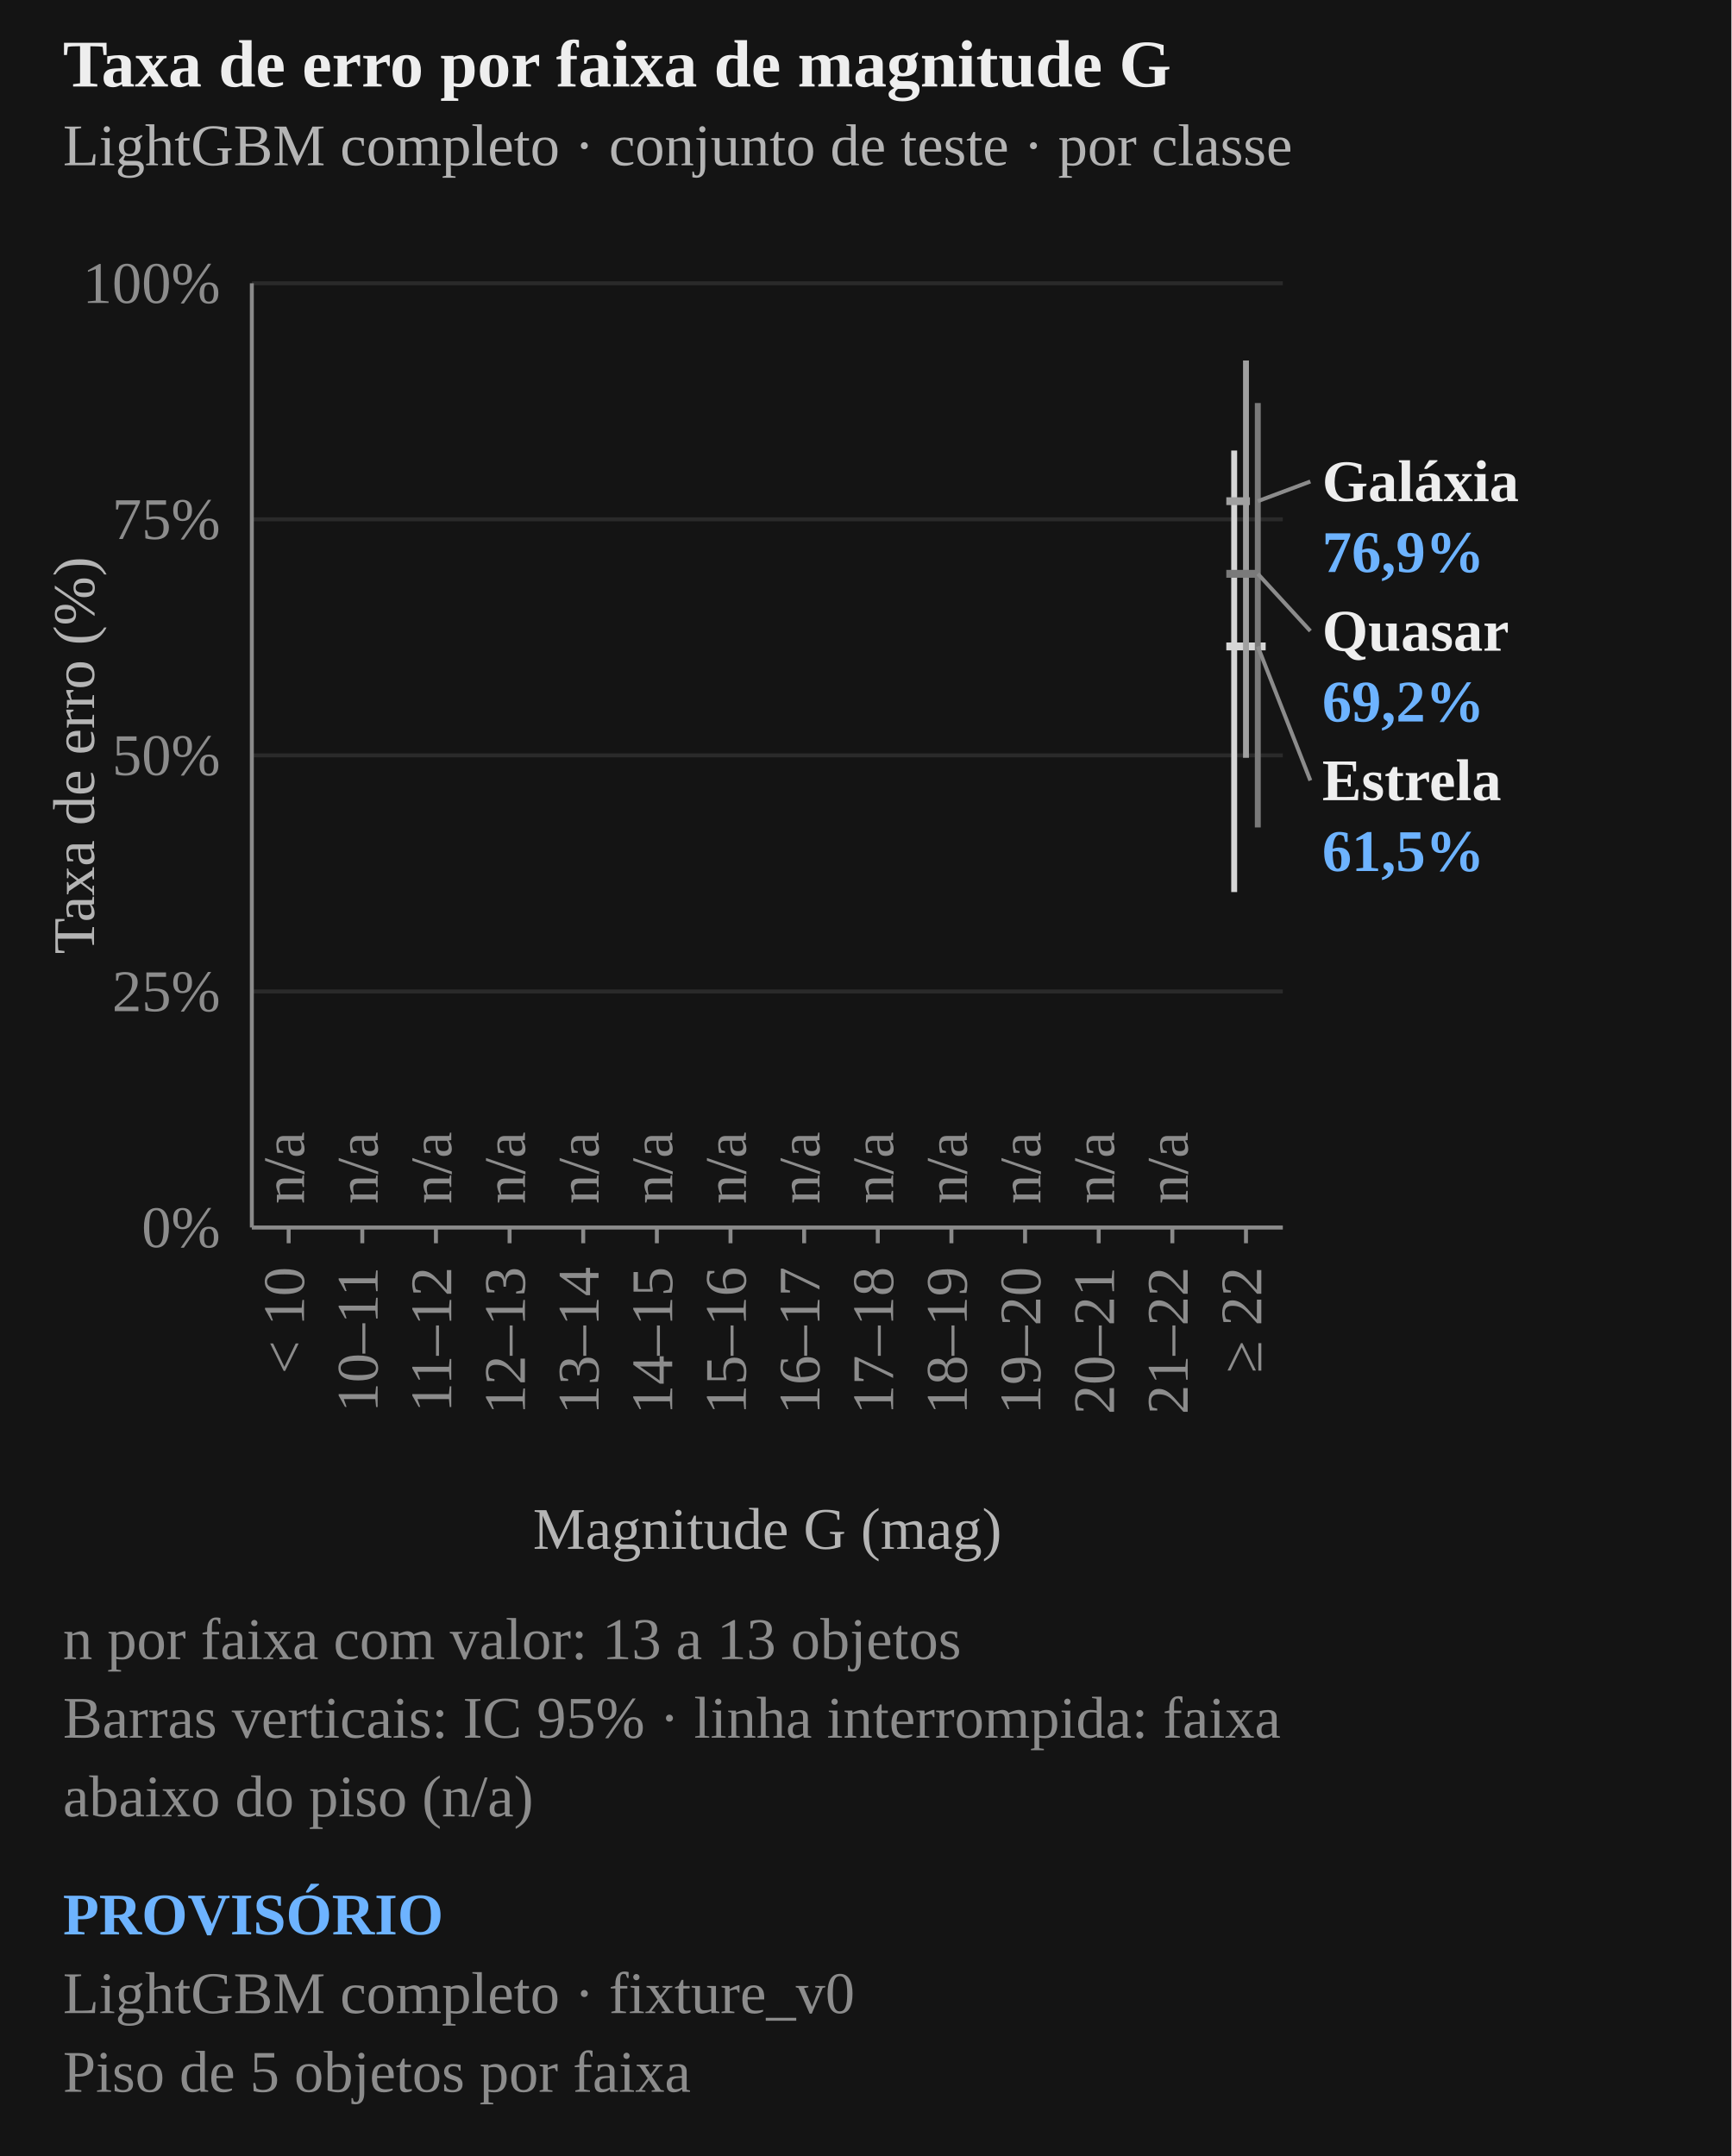
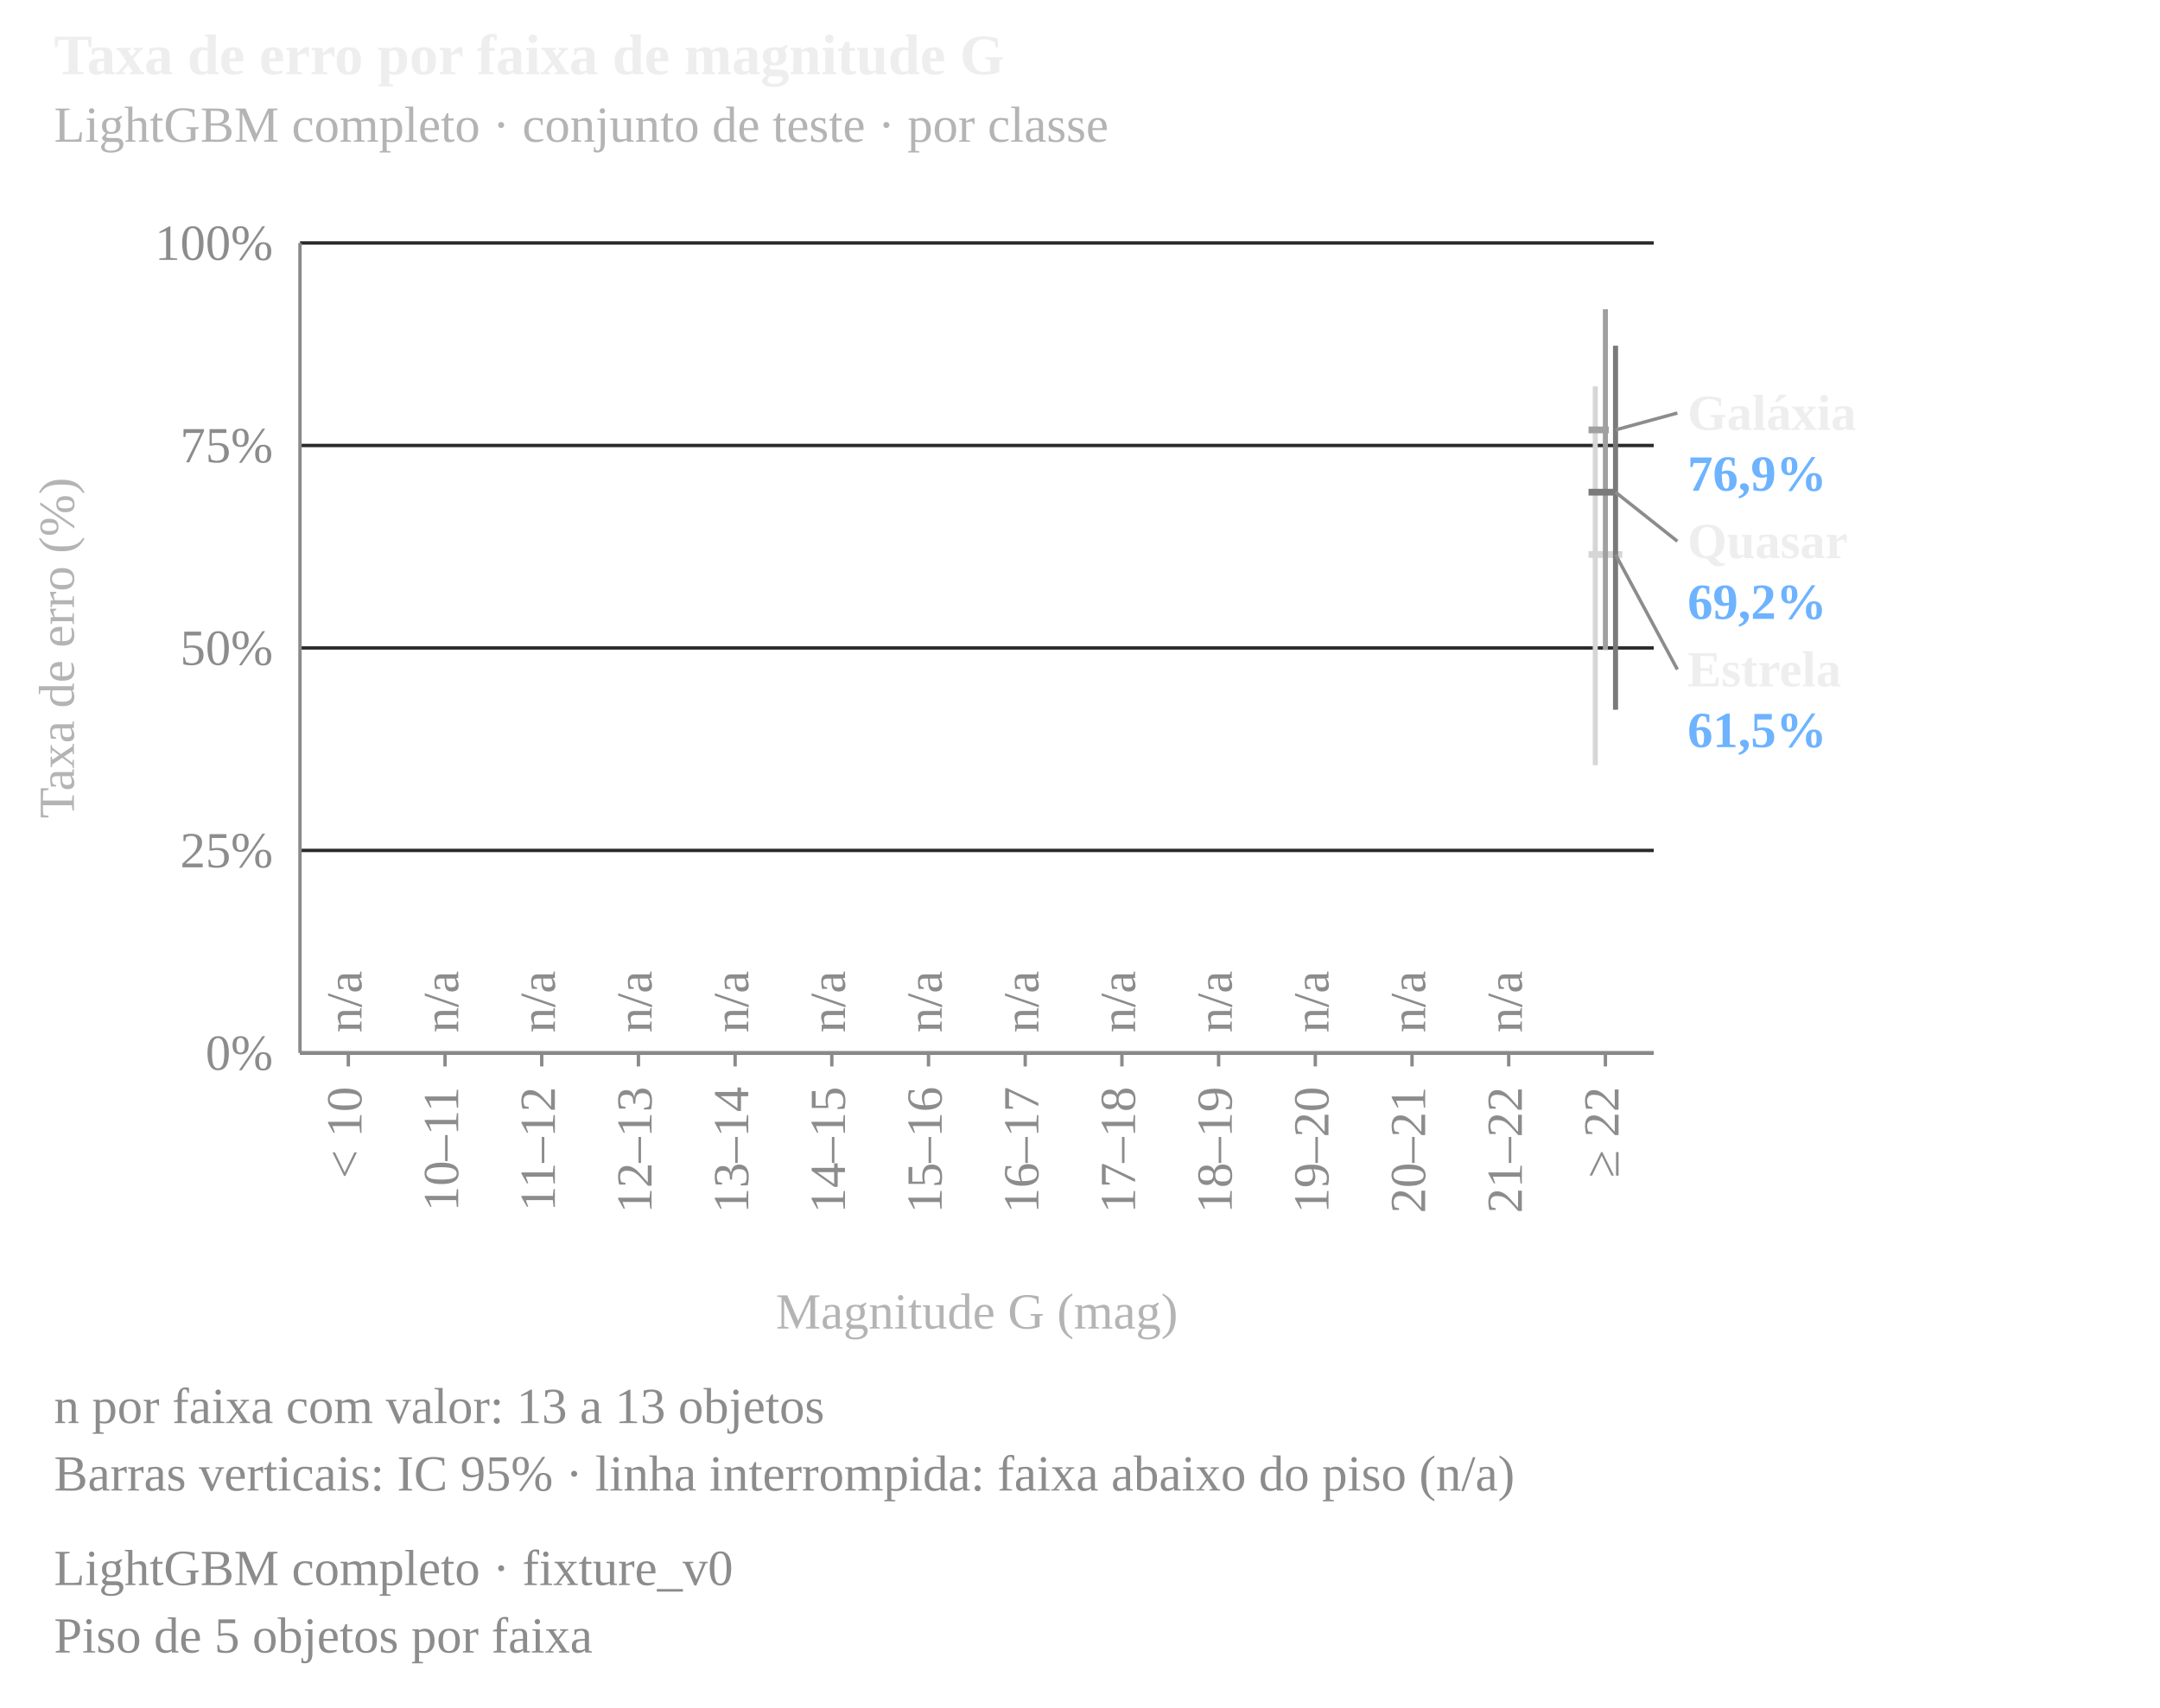
- <svg xmlns="http://www.w3.org/2000/svg" width="440" height="548" viewBox="0 0 440 548" role="img" aria-labelledby="taxa-por-g-title" aria-describedby="taxa-por-g-desc" stroke-linejoin="round" stroke-linecap="butt" style="max-width:100%;height:auto">
+ <svg xmlns="http://www.w3.org/2000/svg" width="640" height="506" viewBox="0 0 640 506" role="img" aria-labelledby="taxa-por-g-title" aria-describedby="taxa-por-g-desc" stroke-linejoin="round" stroke-linecap="butt" style="width:100%;min-width:640px;max-width:800px;height:auto">
  <g id="taxa-por-g-figure_1">
    <g id="taxa-por-g-patch_1">
-       <path d="M 0 548  L 440 548  L 440 0  L 0 0  z " style="fill: #141414" />
+       <path d="M 0 506  L 640 506  L 640 0  L 0 0  L 0 506  z " style="fill: none" />
    </g>
    <g id="taxa-por-g-axes_1">
      <g id="taxa-por-g-line2d_1">
-         <path d="M 64 312  L 326 312  " style="fill: none; stroke: #2a2a2a" />
+         <path d="M 88.884 312  L 490 312  " style="fill: none; stroke: #2a2a2a" />
      </g>
      <g id="taxa-por-g-line2d_2">
-         <path d="M 64 252  L 326 252  " style="fill: none; stroke: #2a2a2a" />
+         <path d="M 88.884 252  L 490 252  " style="fill: none; stroke: #2a2a2a" />
      </g>
      <g id="taxa-por-g-line2d_3">
-         <path d="M 64 192  L 326 192  " style="fill: none; stroke: #2a2a2a" />
+         <path d="M 88.884 192  L 490 192  " style="fill: none; stroke: #2a2a2a" />
      </g>
      <g id="taxa-por-g-line2d_4">
-         <path d="M 64 132  L 326 132  " style="fill: none; stroke: #2a2a2a" />
+         <path d="M 88.884 132  L 490 132  " style="fill: none; stroke: #2a2a2a" />
      </g>
      <g id="taxa-por-g-line2d_5">
-         <path d="M 64 72  L 326 72  " style="fill: none; stroke: #2a2a2a" />
+         <path d="M 88.884 72  L 490 72  " style="fill: none; stroke: #2a2a2a" />
      </g>
      <g id="taxa-por-g-line2d_6">
-         <path d="M 64 312  L 326 312  " style="fill: none; stroke: #8a8a8a" />
+         <path d="M 88.884 312  L 490 312  " style="fill: none; stroke: #8a8a8a" />
      </g>
      <g id="taxa-por-g-line2d_7">
-         <path d="M 64 72  L 64 312  " style="fill: none; stroke: #8a8a8a" />
+         <path d="M 88.884 72  L 88.884 312  " style="fill: none; stroke: #8a8a8a" />
      </g>
      <g id="taxa-por-g-line2d_8">
-         <path d="M 73.357 312  L 73.357 316  " style="fill: none; stroke: #8a8a8a" />
+         <path d="M 103.209 312  L 103.209 316  " style="fill: none; stroke: #8a8a8a" />
      </g>
      <g id="taxa-por-g-line2d_9">
-         <path d="M 92.071 312  L 92.071 316  " style="fill: none; stroke: #8a8a8a" />
+         <path d="M 131.86 312  L 131.86 316  " style="fill: none; stroke: #8a8a8a" />
      </g>
      <g id="taxa-por-g-line2d_10">
-         <path d="M 110.786 312  L 110.786 316  " style="fill: none; stroke: #8a8a8a" />
+         <path d="M 160.512 312  L 160.512 316  " style="fill: none; stroke: #8a8a8a" />
      </g>
      <g id="taxa-por-g-line2d_11">
-         <path d="M 129.5 312  L 129.5 316  " style="fill: none; stroke: #8a8a8a" />
+         <path d="M 189.163 312  L 189.163 316  " style="fill: none; stroke: #8a8a8a" />
      </g>
      <g id="taxa-por-g-line2d_12">
-         <path d="M 148.214 312  L 148.214 316  " style="fill: none; stroke: #8a8a8a" />
+         <path d="M 217.814 312  L 217.814 316  " style="fill: none; stroke: #8a8a8a" />
      </g>
      <g id="taxa-por-g-line2d_13">
-         <path d="M 166.929 312  L 166.929 316  " style="fill: none; stroke: #8a8a8a" />
+         <path d="M 246.465 312  L 246.465 316  " style="fill: none; stroke: #8a8a8a" />
      </g>
      <g id="taxa-por-g-line2d_14">
-         <path d="M 185.643 312  L 185.643 316  " style="fill: none; stroke: #8a8a8a" />
+         <path d="M 275.116 312  L 275.116 316  " style="fill: none; stroke: #8a8a8a" />
      </g>
      <g id="taxa-por-g-line2d_15">
-         <path d="M 204.357 312  L 204.357 316  " style="fill: none; stroke: #8a8a8a" />
+         <path d="M 303.767 312  L 303.767 316  " style="fill: none; stroke: #8a8a8a" />
      </g>
      <g id="taxa-por-g-line2d_16">
-         <path d="M 223.071 312  L 223.071 316  " style="fill: none; stroke: #8a8a8a" />
+         <path d="M 332.419 312  L 332.419 316  " style="fill: none; stroke: #8a8a8a" />
      </g>
      <g id="taxa-por-g-line2d_17">
-         <path d="M 241.786 312  L 241.786 316  " style="fill: none; stroke: #8a8a8a" />
+         <path d="M 361.07 312  L 361.07 316  " style="fill: none; stroke: #8a8a8a" />
      </g>
      <g id="taxa-por-g-line2d_18">
-         <path d="M 260.5 312  L 260.5 316  " style="fill: none; stroke: #8a8a8a" />
+         <path d="M 389.721 312  L 389.721 316  " style="fill: none; stroke: #8a8a8a" />
      </g>
      <g id="taxa-por-g-line2d_19">
-         <path d="M 279.214 312  L 279.214 316  " style="fill: none; stroke: #8a8a8a" />
+         <path d="M 418.372 312  L 418.372 316  " style="fill: none; stroke: #8a8a8a" />
      </g>
      <g id="taxa-por-g-line2d_20">
-         <path d="M 297.929 312  L 297.929 316  " style="fill: none; stroke: #8a8a8a" />
+         <path d="M 447.023 312  L 447.023 316  " style="fill: none; stroke: #8a8a8a" />
      </g>
      <g id="taxa-por-g-line2d_21">
-         <path d="M 316.643 312  L 316.643 316  " style="fill: none; stroke: #8a8a8a" />
+         <path d="M 475.674 312  L 475.674 316  " style="fill: none; stroke: #8a8a8a" />
      </g>
      <g id="taxa-por-g-line2d_22">
-         <path d="M 313.643 226.745  L 313.643 114.503  " style="fill: none; stroke: #d6d6d6; stroke-width: 1.5" />
+         <path d="M 472.674 226.745  L 472.674 114.503  " style="fill: none; stroke: #d6d6d6; stroke-width: 1.5" />
      </g>
      <g id="taxa-por-g-line2d_23">
-         <path d="M 311.643 164.308  L 321.643 164.308  " style="fill: none; stroke: #d6d6d6; stroke-width: 2" />
+         <path d="M 470.674 164.308  L 480.674 164.308  " style="fill: none; stroke: #d6d6d6; stroke-width: 2" />
      </g>
      <g id="taxa-por-g-line2d_24">
-         <path d="M 316.643 192.615  L 316.643 91.631  " style="fill: none; stroke: #a0a0a0; stroke-width: 1.5" />
+         <path d="M 475.674 192.615  L 475.674 91.631  " style="fill: none; stroke: #a0a0a0; stroke-width: 1.5" />
      </g>
      <g id="taxa-por-g-line2d_25">
-         <path d="M 311.643 127.385  L 321.643 127.385  " style="fill: none; stroke-dasharray: 6,4; stroke-dashoffset: 0; stroke: #a0a0a0; stroke-width: 2" />
+         <path d="M 470.674 127.385  L 480.674 127.385  " style="fill: none; stroke-dasharray: 6,4; stroke-dashoffset: 0; stroke: #a0a0a0; stroke-width: 2" />
      </g>
      <g id="taxa-por-g-line2d_26">
-         <path d="M 319.643 210.314  L 319.643 102.434  " style="fill: none; stroke: #7a7a7a; stroke-width: 1.5" />
+         <path d="M 478.674 210.314  L 478.674 102.434  " style="fill: none; stroke: #7a7a7a; stroke-width: 1.5" />
      </g>
      <g id="taxa-por-g-line2d_27">
-         <path d="M 311.643 145.846  L 321.643 145.846  " style="fill: none; stroke-dasharray: 8,3,2,3; stroke-dashoffset: 0; stroke: #7a7a7a; stroke-width: 2" />
+         <path d="M 470.674 145.846  L 480.674 145.846  " style="fill: none; stroke-dasharray: 8,3,2,3; stroke-dashoffset: 0; stroke: #7a7a7a; stroke-width: 2" />
      </g>
      <g id="taxa-por-g-line2d_28">
-         <path d="M 319.643 164.308  L 333 198.385  " style="fill: none; stroke: #8c8c8c" />
+         <path d="M 478.674 164.308  L 497 198.385  " style="fill: none; stroke: #8c8c8c" />
      </g>
      <g id="taxa-por-g-line2d_29">
-         <path d="M 319.643 127.385  L 333 122.385  " style="fill: none; stroke: #8c8c8c" />
+         <path d="M 478.674 127.385  L 497 122.385  " style="fill: none; stroke: #8c8c8c" />
      </g>
      <g id="taxa-por-g-line2d_30">
-         <path d="M 319.643 145.846  L 333 160.385  " style="fill: none; stroke: #8c8c8c" />
+         <path d="M 478.674 145.846  L 497 160.385  " style="fill: none; stroke: #8c8c8c" />
      </g>
      <g id="taxa-por-g-text_1">
        <text style="font-weight: 600; font-size: 17px; font-family: var(--font-sans, 'Inter', 'DejaVu Sans', sans-serif); text-anchor: start; fill: #eeeeee" x="16" y="22" transform="rotate(-0 16 22)">Taxa de erro por faixa de magnitude G</text>
      </g>
      <g id="taxa-por-g-text_2">
        <text style="font-size: 15px; font-family: var(--font-sans, 'Inter', 'DejaVu Sans', sans-serif); text-anchor: start; fill: #b4b4b4" x="16" y="42" transform="rotate(-0 16 42)">LightGBM completo · conjunto de teste · por classe</text>
      </g>
      <g id="taxa-por-g-text_3">
-         <text style="font-size: 15px; font-family: var(--font-sans, 'Inter', 'DejaVu Sans', sans-serif); text-anchor: end; fill: #8c8c8c" x="56" y="317" transform="rotate(-0 56 317)">0%</text>
+         <text style="font-size: 15px; font-family: var(--font-sans, 'Inter', 'DejaVu Sans', sans-serif); text-anchor: end; fill: #8c8c8c" x="80.884" y="317" transform="rotate(-0 80.88359 317)">0%</text>
      </g>
      <g id="taxa-por-g-text_4">
-         <text style="font-size: 15px; font-family: var(--font-sans, 'Inter', 'DejaVu Sans', sans-serif); text-anchor: end; fill: #8c8c8c" x="56" y="257" transform="rotate(-0 56 257)">25%</text>
+         <text style="font-size: 15px; font-family: var(--font-sans, 'Inter', 'DejaVu Sans', sans-serif); text-anchor: end; fill: #8c8c8c" x="80.884" y="257" transform="rotate(-0 80.88359 257)">25%</text>
      </g>
      <g id="taxa-por-g-text_5">
-         <text style="font-size: 15px; font-family: var(--font-sans, 'Inter', 'DejaVu Sans', sans-serif); text-anchor: end; fill: #8c8c8c" x="56" y="197" transform="rotate(-0 56 197)">50%</text>
+         <text style="font-size: 15px; font-family: var(--font-sans, 'Inter', 'DejaVu Sans', sans-serif); text-anchor: end; fill: #8c8c8c" x="80.884" y="197" transform="rotate(-0 80.88359 197)">50%</text>
      </g>
      <g id="taxa-por-g-text_6">
-         <text style="font-size: 15px; font-family: var(--font-sans, 'Inter', 'DejaVu Sans', sans-serif); text-anchor: end; fill: #8c8c8c" x="56" y="137" transform="rotate(-0 56 137)">75%</text>
+         <text style="font-size: 15px; font-family: var(--font-sans, 'Inter', 'DejaVu Sans', sans-serif); text-anchor: end; fill: #8c8c8c" x="80.884" y="137" transform="rotate(-0 80.88359 137)">75%</text>
      </g>
      <g id="taxa-por-g-text_7">
-         <text style="font-size: 15px; font-family: var(--font-sans, 'Inter', 'DejaVu Sans', sans-serif); text-anchor: end; fill: #8c8c8c" x="56" y="77" transform="rotate(-0 56 77)">100%</text>
+         <text style="font-size: 15px; font-family: var(--font-sans, 'Inter', 'DejaVu Sans', sans-serif); text-anchor: end; fill: #8c8c8c" x="80.884" y="77" transform="rotate(-0 80.88359 77)">100%</text>
      </g>
      <g id="taxa-por-g-text_8">
-         <text style="font-size: 15px; font-family: var(--font-sans, 'Inter', 'DejaVu Sans', sans-serif); text-anchor: end; fill: #8c8c8c" x="77.254" y="322" transform="rotate(-90 77.25363 322)">&lt; 10</text>
+         <text style="font-size: 15px; font-family: var(--font-sans, 'Inter', 'DejaVu Sans', sans-serif); text-anchor: end; fill: #8c8c8c" x="107.106" y="322" transform="rotate(-90 107.1057 322)">&lt; 10</text>
      </g>
      <g id="taxa-por-g-text_9">
-         <text style="font-size: 15px; font-family: var(--font-sans, 'Inter', 'DejaVu Sans', sans-serif); text-anchor: start; fill: #8c8c8c" x="77.254" y="306" transform="rotate(-90 77.25363 306)">n/a</text>
+         <text style="font-size: 15px; font-family: var(--font-sans, 'Inter', 'DejaVu Sans', sans-serif); text-anchor: start; fill: #8c8c8c" x="107.106" y="306" transform="rotate(-90 107.1057 306)">n/a</text>
      </g>
      <g id="taxa-por-g-text_10">
-         <text style="font-size: 15px; font-family: var(--font-sans, 'Inter', 'DejaVu Sans', sans-serif); text-anchor: end; fill: #8c8c8c" x="95.968" y="322" transform="rotate(-90 95.96791 322)">10–11</text>
+         <text style="font-size: 15px; font-family: var(--font-sans, 'Inter', 'DejaVu Sans', sans-serif); text-anchor: end; fill: #8c8c8c" x="135.757" y="322" transform="rotate(-90 135.7568 322)">10–11</text>
      </g>
      <g id="taxa-por-g-text_11">
-         <text style="font-size: 15px; font-family: var(--font-sans, 'Inter', 'DejaVu Sans', sans-serif); text-anchor: start; fill: #8c8c8c" x="95.968" y="306" transform="rotate(-90 95.96791 306)">n/a</text>
+         <text style="font-size: 15px; font-family: var(--font-sans, 'Inter', 'DejaVu Sans', sans-serif); text-anchor: start; fill: #8c8c8c" x="135.757" y="306" transform="rotate(-90 135.7568 306)">n/a</text>
      </g>
      <g id="taxa-por-g-text_12">
-         <text style="font-size: 15px; font-family: var(--font-sans, 'Inter', 'DejaVu Sans', sans-serif); text-anchor: end; fill: #8c8c8c" x="114.682" y="322" transform="rotate(-90 114.6822 322)">11–12</text>
+         <text style="font-size: 15px; font-family: var(--font-sans, 'Inter', 'DejaVu Sans', sans-serif); text-anchor: end; fill: #8c8c8c" x="164.408" y="322" transform="rotate(-90 164.408 322)">11–12</text>
      </g>
      <g id="taxa-por-g-text_13">
-         <text style="font-size: 15px; font-family: var(--font-sans, 'Inter', 'DejaVu Sans', sans-serif); text-anchor: start; fill: #8c8c8c" x="114.682" y="306" transform="rotate(-90 114.6822 306)">n/a</text>
+         <text style="font-size: 15px; font-family: var(--font-sans, 'Inter', 'DejaVu Sans', sans-serif); text-anchor: start; fill: #8c8c8c" x="164.408" y="306" transform="rotate(-90 164.408 306)">n/a</text>
      </g>
      <g id="taxa-por-g-text_14">
-         <text style="font-size: 15px; font-family: var(--font-sans, 'Inter', 'DejaVu Sans', sans-serif); text-anchor: end; fill: #8c8c8c" x="133.396" y="322" transform="rotate(-90 133.3965 322)">12–13</text>
+         <text style="font-size: 15px; font-family: var(--font-sans, 'Inter', 'DejaVu Sans', sans-serif); text-anchor: end; fill: #8c8c8c" x="193.059" y="322" transform="rotate(-90 193.0592 322)">12–13</text>
      </g>
      <g id="taxa-por-g-text_15">
-         <text style="font-size: 15px; font-family: var(--font-sans, 'Inter', 'DejaVu Sans', sans-serif); text-anchor: start; fill: #8c8c8c" x="133.396" y="306" transform="rotate(-90 133.3965 306)">n/a</text>
+         <text style="font-size: 15px; font-family: var(--font-sans, 'Inter', 'DejaVu Sans', sans-serif); text-anchor: start; fill: #8c8c8c" x="193.059" y="306" transform="rotate(-90 193.0592 306)">n/a</text>
      </g>
      <g id="taxa-por-g-text_16">
-         <text style="font-size: 15px; font-family: var(--font-sans, 'Inter', 'DejaVu Sans', sans-serif); text-anchor: end; fill: #8c8c8c" x="152.111" y="322" transform="rotate(-90 152.1108 322)">13–14</text>
+         <text style="font-size: 15px; font-family: var(--font-sans, 'Inter', 'DejaVu Sans', sans-serif); text-anchor: end; fill: #8c8c8c" x="221.71" y="322" transform="rotate(-90 221.7104 322)">13–14</text>
      </g>
      <g id="taxa-por-g-text_17">
-         <text style="font-size: 15px; font-family: var(--font-sans, 'Inter', 'DejaVu Sans', sans-serif); text-anchor: start; fill: #8c8c8c" x="152.111" y="306" transform="rotate(-90 152.1108 306)">n/a</text>
+         <text style="font-size: 15px; font-family: var(--font-sans, 'Inter', 'DejaVu Sans', sans-serif); text-anchor: start; fill: #8c8c8c" x="221.71" y="306" transform="rotate(-90 221.7104 306)">n/a</text>
      </g>
      <g id="taxa-por-g-text_18">
-         <text style="font-size: 15px; font-family: var(--font-sans, 'Inter', 'DejaVu Sans', sans-serif); text-anchor: end; fill: #8c8c8c" x="170.825" y="322" transform="rotate(-90 170.8251 322)">14–15</text>
+         <text style="font-size: 15px; font-family: var(--font-sans, 'Inter', 'DejaVu Sans', sans-serif); text-anchor: end; fill: #8c8c8c" x="250.362" y="322" transform="rotate(-90 250.3615 322)">14–15</text>
      </g>
      <g id="taxa-por-g-text_19">
-         <text style="font-size: 15px; font-family: var(--font-sans, 'Inter', 'DejaVu Sans', sans-serif); text-anchor: start; fill: #8c8c8c" x="170.825" y="306" transform="rotate(-90 170.8251 306)">n/a</text>
+         <text style="font-size: 15px; font-family: var(--font-sans, 'Inter', 'DejaVu Sans', sans-serif); text-anchor: start; fill: #8c8c8c" x="250.362" y="306" transform="rotate(-90 250.3615 306)">n/a</text>
      </g>
      <g id="taxa-por-g-text_20">
-         <text style="font-size: 15px; font-family: var(--font-sans, 'Inter', 'DejaVu Sans', sans-serif); text-anchor: end; fill: #8c8c8c" x="189.539" y="322" transform="rotate(-90 189.5393 322)">15–16</text>
+         <text style="font-size: 15px; font-family: var(--font-sans, 'Inter', 'DejaVu Sans', sans-serif); text-anchor: end; fill: #8c8c8c" x="279.013" y="322" transform="rotate(-90 279.0127 322)">15–16</text>
      </g>
      <g id="taxa-por-g-text_21">
-         <text style="font-size: 15px; font-family: var(--font-sans, 'Inter', 'DejaVu Sans', sans-serif); text-anchor: start; fill: #8c8c8c" x="189.539" y="306" transform="rotate(-90 189.5393 306)">n/a</text>
+         <text style="font-size: 15px; font-family: var(--font-sans, 'Inter', 'DejaVu Sans', sans-serif); text-anchor: start; fill: #8c8c8c" x="279.013" y="306" transform="rotate(-90 279.0127 306)">n/a</text>
      </g>
      <g id="taxa-por-g-text_22">
-         <text style="font-size: 15px; font-family: var(--font-sans, 'Inter', 'DejaVu Sans', sans-serif); text-anchor: end; fill: #8c8c8c" x="208.254" y="322" transform="rotate(-90 208.2536 322)">16–17</text>
+         <text style="font-size: 15px; font-family: var(--font-sans, 'Inter', 'DejaVu Sans', sans-serif); text-anchor: end; fill: #8c8c8c" x="307.664" y="322" transform="rotate(-90 307.6639 322)">16–17</text>
      </g>
      <g id="taxa-por-g-text_23">
-         <text style="font-size: 15px; font-family: var(--font-sans, 'Inter', 'DejaVu Sans', sans-serif); text-anchor: start; fill: #8c8c8c" x="208.254" y="306" transform="rotate(-90 208.2536 306)">n/a</text>
+         <text style="font-size: 15px; font-family: var(--font-sans, 'Inter', 'DejaVu Sans', sans-serif); text-anchor: start; fill: #8c8c8c" x="307.664" y="306" transform="rotate(-90 307.6639 306)">n/a</text>
      </g>
      <g id="taxa-por-g-text_24">
-         <text style="font-size: 15px; font-family: var(--font-sans, 'Inter', 'DejaVu Sans', sans-serif); text-anchor: end; fill: #8c8c8c" x="226.968" y="322" transform="rotate(-90 226.9679 322)">17–18</text>
+         <text style="font-size: 15px; font-family: var(--font-sans, 'Inter', 'DejaVu Sans', sans-serif); text-anchor: end; fill: #8c8c8c" x="336.315" y="322" transform="rotate(-90 336.315 322)">17–18</text>
      </g>
      <g id="taxa-por-g-text_25">
-         <text style="font-size: 15px; font-family: var(--font-sans, 'Inter', 'DejaVu Sans', sans-serif); text-anchor: start; fill: #8c8c8c" x="226.968" y="306" transform="rotate(-90 226.9679 306)">n/a</text>
+         <text style="font-size: 15px; font-family: var(--font-sans, 'Inter', 'DejaVu Sans', sans-serif); text-anchor: start; fill: #8c8c8c" x="336.315" y="306" transform="rotate(-90 336.315 306)">n/a</text>
      </g>
      <g id="taxa-por-g-text_26">
-         <text style="font-size: 15px; font-family: var(--font-sans, 'Inter', 'DejaVu Sans', sans-serif); text-anchor: end; fill: #8c8c8c" x="245.682" y="322" transform="rotate(-90 245.6822 322)">18–19</text>
+         <text style="font-size: 15px; font-family: var(--font-sans, 'Inter', 'DejaVu Sans', sans-serif); text-anchor: end; fill: #8c8c8c" x="364.966" y="322" transform="rotate(-90 364.9662 322)">18–19</text>
      </g>
      <g id="taxa-por-g-text_27">
-         <text style="font-size: 15px; font-family: var(--font-sans, 'Inter', 'DejaVu Sans', sans-serif); text-anchor: start; fill: #8c8c8c" x="245.682" y="306" transform="rotate(-90 245.6822 306)">n/a</text>
+         <text style="font-size: 15px; font-family: var(--font-sans, 'Inter', 'DejaVu Sans', sans-serif); text-anchor: start; fill: #8c8c8c" x="364.966" y="306" transform="rotate(-90 364.9662 306)">n/a</text>
      </g>
      <g id="taxa-por-g-text_28">
-         <text style="font-size: 15px; font-family: var(--font-sans, 'Inter', 'DejaVu Sans', sans-serif); text-anchor: end; fill: #8c8c8c" x="264.396" y="322" transform="rotate(-90 264.3965 322)">19–20</text>
+         <text style="font-size: 15px; font-family: var(--font-sans, 'Inter', 'DejaVu Sans', sans-serif); text-anchor: end; fill: #8c8c8c" x="393.617" y="322" transform="rotate(-90 393.6174 322)">19–20</text>
      </g>
      <g id="taxa-por-g-text_29">
-         <text style="font-size: 15px; font-family: var(--font-sans, 'Inter', 'DejaVu Sans', sans-serif); text-anchor: start; fill: #8c8c8c" x="264.396" y="306" transform="rotate(-90 264.3965 306)">n/a</text>
+         <text style="font-size: 15px; font-family: var(--font-sans, 'Inter', 'DejaVu Sans', sans-serif); text-anchor: start; fill: #8c8c8c" x="393.617" y="306" transform="rotate(-90 393.6174 306)">n/a</text>
      </g>
      <g id="taxa-por-g-text_30">
-         <text style="font-size: 15px; font-family: var(--font-sans, 'Inter', 'DejaVu Sans', sans-serif); text-anchor: end; fill: #8c8c8c" x="283.111" y="322" transform="rotate(-90 283.1108 322)">20–21</text>
+         <text style="font-size: 15px; font-family: var(--font-sans, 'Inter', 'DejaVu Sans', sans-serif); text-anchor: end; fill: #8c8c8c" x="422.269" y="322" transform="rotate(-90 422.2686 322)">20–21</text>
      </g>
      <g id="taxa-por-g-text_31">
-         <text style="font-size: 15px; font-family: var(--font-sans, 'Inter', 'DejaVu Sans', sans-serif); text-anchor: start; fill: #8c8c8c" x="283.111" y="306" transform="rotate(-90 283.1108 306)">n/a</text>
+         <text style="font-size: 15px; font-family: var(--font-sans, 'Inter', 'DejaVu Sans', sans-serif); text-anchor: start; fill: #8c8c8c" x="422.269" y="306" transform="rotate(-90 422.2686 306)">n/a</text>
      </g>
      <g id="taxa-por-g-text_32">
-         <text style="font-size: 15px; font-family: var(--font-sans, 'Inter', 'DejaVu Sans', sans-serif); text-anchor: end; fill: #8c8c8c" x="301.825" y="322" transform="rotate(-90 301.8251 322)">21–22</text>
+         <text style="font-size: 15px; font-family: var(--font-sans, 'Inter', 'DejaVu Sans', sans-serif); text-anchor: end; fill: #8c8c8c" x="450.92" y="322" transform="rotate(-90 450.9197 322)">21–22</text>
      </g>
      <g id="taxa-por-g-text_33">
-         <text style="font-size: 15px; font-family: var(--font-sans, 'Inter', 'DejaVu Sans', sans-serif); text-anchor: start; fill: #8c8c8c" x="301.825" y="306" transform="rotate(-90 301.8251 306)">n/a</text>
+         <text style="font-size: 15px; font-family: var(--font-sans, 'Inter', 'DejaVu Sans', sans-serif); text-anchor: start; fill: #8c8c8c" x="450.92" y="306" transform="rotate(-90 450.9197 306)">n/a</text>
      </g>
      <g id="taxa-por-g-text_34">
-         <text style="font-size: 15px; font-family: var(--font-sans, 'Inter', 'DejaVu Sans', sans-serif); text-anchor: end; fill: #8c8c8c" x="320.539" y="322" transform="rotate(-90 320.5393 322)">≥ 22</text>
+         <text style="font-size: 15px; font-family: var(--font-sans, 'Inter', 'DejaVu Sans', sans-serif); text-anchor: end; fill: #8c8c8c" x="479.571" y="322" transform="rotate(-90 479.5709 322)">≥ 22</text>
      </g>
      <g id="taxa-por-g-text_35">
-         <text style="font-weight: 600; font-size: 15px; font-family: var(--font-sans, 'Inter', 'DejaVu Sans', sans-serif); text-anchor: start; fill: #eeeeee" x="336" y="203.385" transform="rotate(-0 336 203.3846)">Estrela</text>
+         <text style="font-weight: 600; font-size: 15px; font-family: var(--font-sans, 'Inter', 'DejaVu Sans', sans-serif); text-anchor: start; fill: #eeeeee" x="500" y="203.385" transform="rotate(-0 500 203.3846)">Estrela</text>
      </g>
      <g id="taxa-por-g-text_36">
-         <text style="font-weight: 600; font-size: 15px; font-family: var(--font-sans, 'Inter', 'DejaVu Sans', sans-serif); text-anchor: start; fill: #6db3ff" x="336" y="221.385" transform="rotate(-0 336 221.3846)">61,5%</text>
+         <text style="font-weight: 600; font-size: 15px; font-family: var(--font-sans, 'Inter', 'DejaVu Sans', sans-serif); text-anchor: start; fill: #6db3ff" x="500" y="221.385" transform="rotate(-0 500 221.3846)">61,5%</text>
      </g>
      <g id="taxa-por-g-text_37">
-         <text style="font-weight: 600; font-size: 15px; font-family: var(--font-sans, 'Inter', 'DejaVu Sans', sans-serif); text-anchor: start; fill: #eeeeee" x="336" y="127.385" transform="rotate(-0 336 127.3846)">Galáxia</text>
+         <text style="font-weight: 600; font-size: 15px; font-family: var(--font-sans, 'Inter', 'DejaVu Sans', sans-serif); text-anchor: start; fill: #eeeeee" x="500" y="127.385" transform="rotate(-0 500 127.3846)">Galáxia</text>
      </g>
      <g id="taxa-por-g-text_38">
-         <text style="font-weight: 600; font-size: 15px; font-family: var(--font-sans, 'Inter', 'DejaVu Sans', sans-serif); text-anchor: start; fill: #6db3ff" x="336" y="145.385" transform="rotate(-0 336 145.3846)">76,9%</text>
+         <text style="font-weight: 600; font-size: 15px; font-family: var(--font-sans, 'Inter', 'DejaVu Sans', sans-serif); text-anchor: start; fill: #6db3ff" x="500" y="145.385" transform="rotate(-0 500 145.3846)">76,9%</text>
      </g>
      <g id="taxa-por-g-text_39">
-         <text style="font-weight: 600; font-size: 15px; font-family: var(--font-sans, 'Inter', 'DejaVu Sans', sans-serif); text-anchor: start; fill: #eeeeee" x="336" y="165.385" transform="rotate(-0 336 165.3846)">Quasar</text>
+         <text style="font-weight: 600; font-size: 15px; font-family: var(--font-sans, 'Inter', 'DejaVu Sans', sans-serif); text-anchor: start; fill: #eeeeee" x="500" y="165.385" transform="rotate(-0 500 165.3846)">Quasar</text>
      </g>
      <g id="taxa-por-g-text_40">
-         <text style="font-weight: 600; font-size: 15px; font-family: var(--font-sans, 'Inter', 'DejaVu Sans', sans-serif); text-anchor: start; fill: #6db3ff" x="336" y="183.385" transform="rotate(-0 336 183.3846)">69,2%</text>
+         <text style="font-weight: 600; font-size: 15px; font-family: var(--font-sans, 'Inter', 'DejaVu Sans', sans-serif); text-anchor: start; fill: #6db3ff" x="500" y="183.385" transform="rotate(-0 500 183.3846)">69,2%</text>
      </g>
      <g id="taxa-por-g-text_41">
-         <text style="font-size: 15px; font-family: var(--font-sans, 'Inter', 'DejaVu Sans', sans-serif); text-anchor: middle; fill: #b4b4b4" x="195" y="393.675" transform="rotate(-0 195 393.675)">Magnitude G (mag)</text>
+         <text style="font-size: 15px; font-family: var(--font-sans, 'Inter', 'DejaVu Sans', sans-serif); text-anchor: middle; fill: #b4b4b4" x="289.442" y="393.675" transform="rotate(-0 289.4418 393.675)">Magnitude G (mag)</text>
      </g>
      <g id="taxa-por-g-text_42">
-         <text style="font-size: 15px; font-family: var(--font-sans, 'Inter', 'DejaVu Sans', sans-serif); text-anchor: middle; fill: #b4b4b4" x="23.897" y="192" transform="rotate(-90 23.89707 192)">Taxa de erro (%)</text>
+         <text style="font-size: 15px; font-family: var(--font-sans, 'Inter', 'DejaVu Sans', sans-serif); text-anchor: middle; fill: #b4b4b4" x="21.897" y="192" transform="rotate(-90 21.89707 192)">Taxa de erro (%)</text>
      </g>
      <g id="taxa-por-g-text_43">
        <text style="font-size: 15px; font-family: var(--font-sans, 'Inter', 'DejaVu Sans', sans-serif); text-anchor: start; fill: #8c8c8c" x="16" y="421.675" transform="rotate(-0 16 421.675)">n por faixa com valor: 13 a 13 objetos</text>
      </g>
      <g id="taxa-por-g-text_44">
-         <text style="font-size: 15px; font-family: var(--font-sans, 'Inter', 'DejaVu Sans', sans-serif); text-anchor: start; fill: #8c8c8c" x="16" y="441.675" transform="rotate(-0 16 441.675)">Barras verticais: IC 95% · linha interrompida: faixa</text>
+         <text style="font-size: 15px; font-family: var(--font-sans, 'Inter', 'DejaVu Sans', sans-serif); text-anchor: start; fill: #8c8c8c" x="16" y="441.675" transform="rotate(-0 16 441.675)">Barras verticais: IC 95% · linha interrompida: faixa abaixo do piso (n/a)</text>
      </g>
      <g id="taxa-por-g-text_45">
-         <text style="font-size: 15px; font-family: var(--font-sans, 'Inter', 'DejaVu Sans', sans-serif); text-anchor: start; fill: #8c8c8c" x="16" y="461.675" transform="rotate(-0 16 461.675)">abaixo do piso (n/a)</text>
+         <text style="font-size: 15px; font-family: var(--font-sans, 'Inter', 'DejaVu Sans', sans-serif); text-anchor: start; fill: #8c8c8c" x="16" y="469.675" transform="rotate(-0 16 469.675)">LightGBM completo · fixture_v0</text>
      </g>
      <g id="taxa-por-g-text_46">
-         <text style="font-weight: 600; font-size: 15px; font-family: var(--font-sans, 'Inter', 'DejaVu Sans', sans-serif); text-anchor: start; fill: #6db3ff" x="16" y="491.675" transform="rotate(-0 16 491.675)">PROVISÓRIO</text>
-       </g>
-       <g id="taxa-por-g-text_47">
-         <text style="font-size: 15px; font-family: var(--font-sans, 'Inter', 'DejaVu Sans', sans-serif); text-anchor: start; fill: #8c8c8c" x="16" y="511.675" transform="rotate(-0 16 511.675)">LightGBM completo · fixture_v0</text>
-       </g>
-       <g id="taxa-por-g-text_48">
-         <text style="font-size: 15px; font-family: var(--font-sans, 'Inter', 'DejaVu Sans', sans-serif); text-anchor: start; fill: #8c8c8c" x="16" y="531.675" transform="rotate(-0 16 531.675)">Piso de 5 objetos por faixa</text>
+         <text style="font-size: 15px; font-family: var(--font-sans, 'Inter', 'DejaVu Sans', sans-serif); text-anchor: start; fill: #8c8c8c" x="16" y="489.675" transform="rotate(-0 16 489.675)">Piso de 5 objetos por faixa</text>
      </g>
    </g>
  </g>
</svg>
